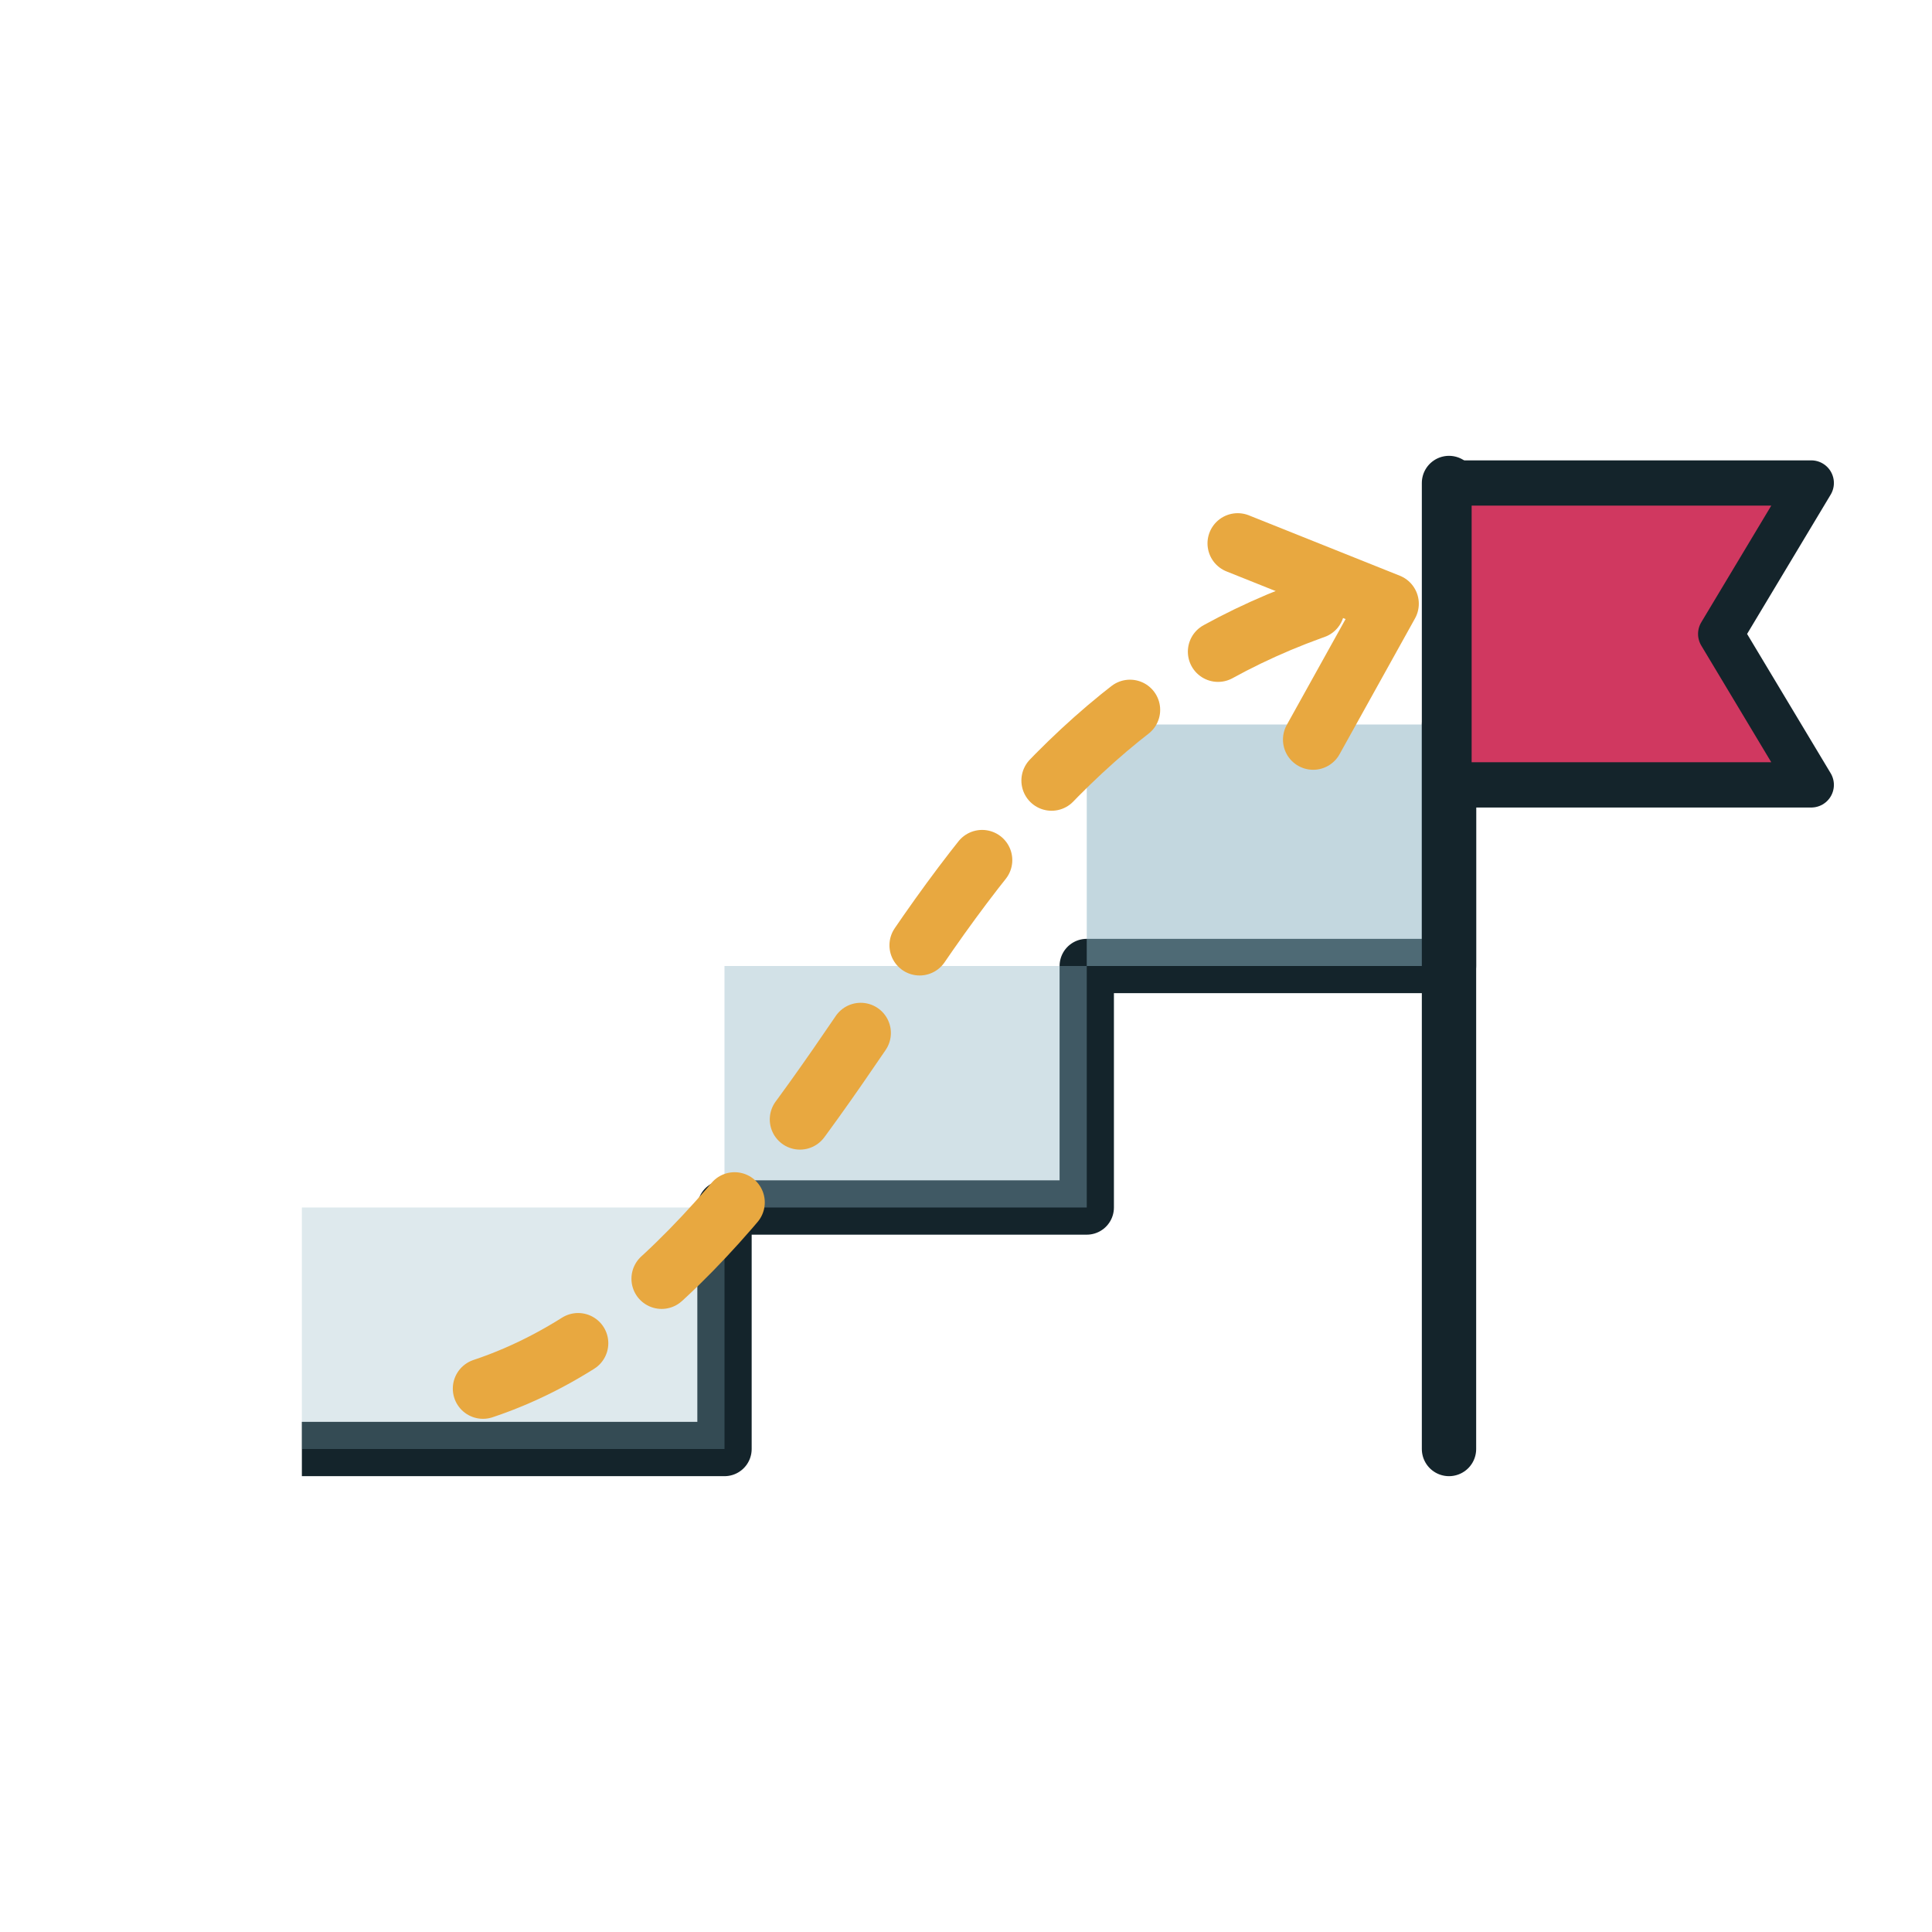
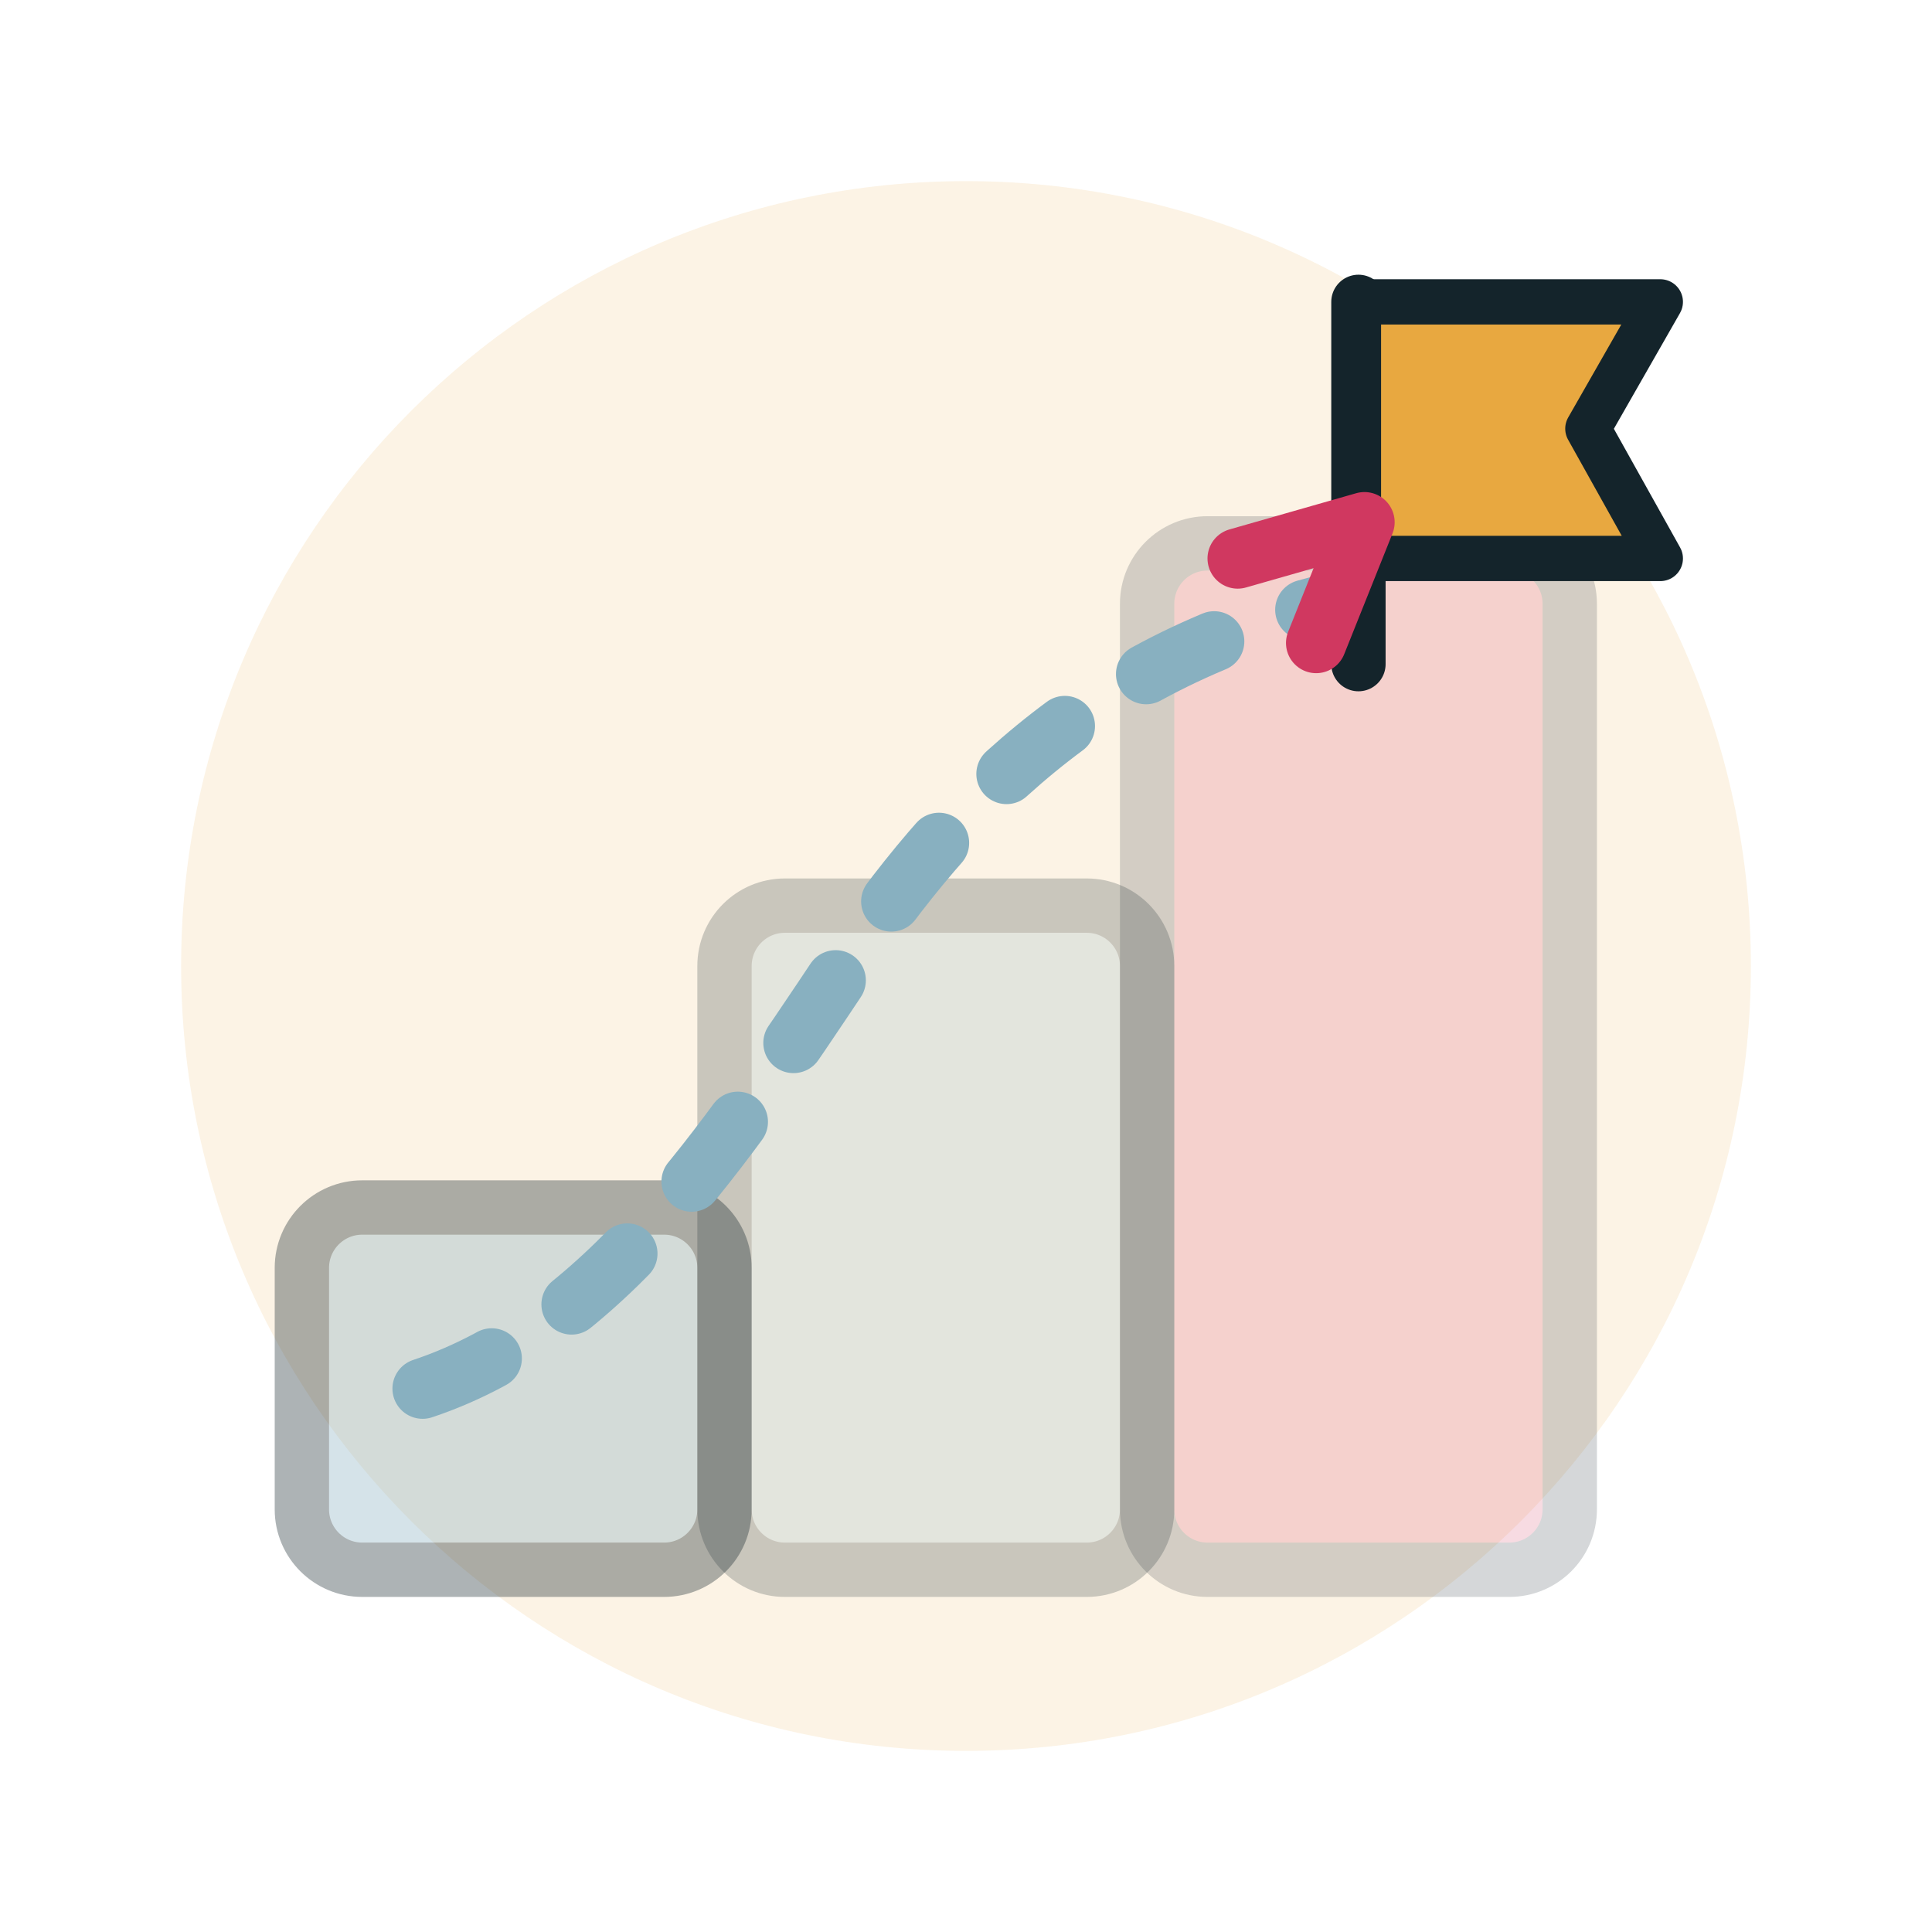
<svg xmlns="http://www.w3.org/2000/svg" viewBox="0 0 64 64" fill="none" aria-hidden="true">
-   <path d="M10 48h14v-8h12v-8h12v-8h6" stroke="#14242B" stroke-width="1.8" stroke-linejoin="round" />
-   <rect x="10" y="40" width="14" height="8" fill="#88B0C0" opacity=".28" />
-   <rect x="24" y="32" width="12" height="8" fill="#88B0C0" opacity=".38" />
-   <rect x="36" y="24" width="12" height="8" fill="#88B0C0" opacity=".5" />
-   <path d="M48 16v32" stroke="#14242B" stroke-width="1.8" stroke-linecap="round" />
-   <path d="M48 16h12l-3 5 3 5H48z" fill="#D03860" stroke="#14242B" stroke-width="1.5" stroke-linejoin="round" />
-   <path d="M16 46c6-2 10-8 14-14s8-10 14-12" stroke="#E8A840" stroke-width="2" stroke-linecap="round" stroke-dasharray="3.5 3.5" />
-   <path d="M41 18l5 2-2.5 4.5" stroke="#E8A840" stroke-width="2" stroke-linecap="round" stroke-linejoin="round" />
+   <circle cx="32" cy="32" r="26" fill="#E8A840" opacity=".14" />
+   <rect x="10" y="40" width="14" height="12" rx="2" fill="#88B0C0" opacity=".35" stroke="#14242B" stroke-width="1.8" />
+   <rect x="24" y="30" width="14" height="22" rx="2" fill="#88B0C0" opacity=".22" stroke="#14242B" stroke-width="1.8" />
+   <rect x="38" y="18" width="14" height="34" rx="2" fill="#D03860" opacity=".18" stroke="#14242B" stroke-width="1.8" />
+   <path d="M45 10v12" stroke="#14242B" stroke-width="1.8" stroke-linecap="round" />
+   <path d="M45 10h10l-2.4 4.2L55 18.5H45V10z" fill="#E8A840" stroke="#14242B" stroke-width="1.5" stroke-linejoin="round" />
+   <path d="M14 46c6-2 10-8 14-14 3.5-5.2 8-10 16-12" stroke="#88B0C0" stroke-width="2" stroke-linecap="round" stroke-dasharray="2.5 3.2" />
+   <path d="M41 18.5l4.2-1.2-1.6 4" stroke="#D03860" stroke-width="2" stroke-linecap="round" stroke-linejoin="round" />
</svg>
